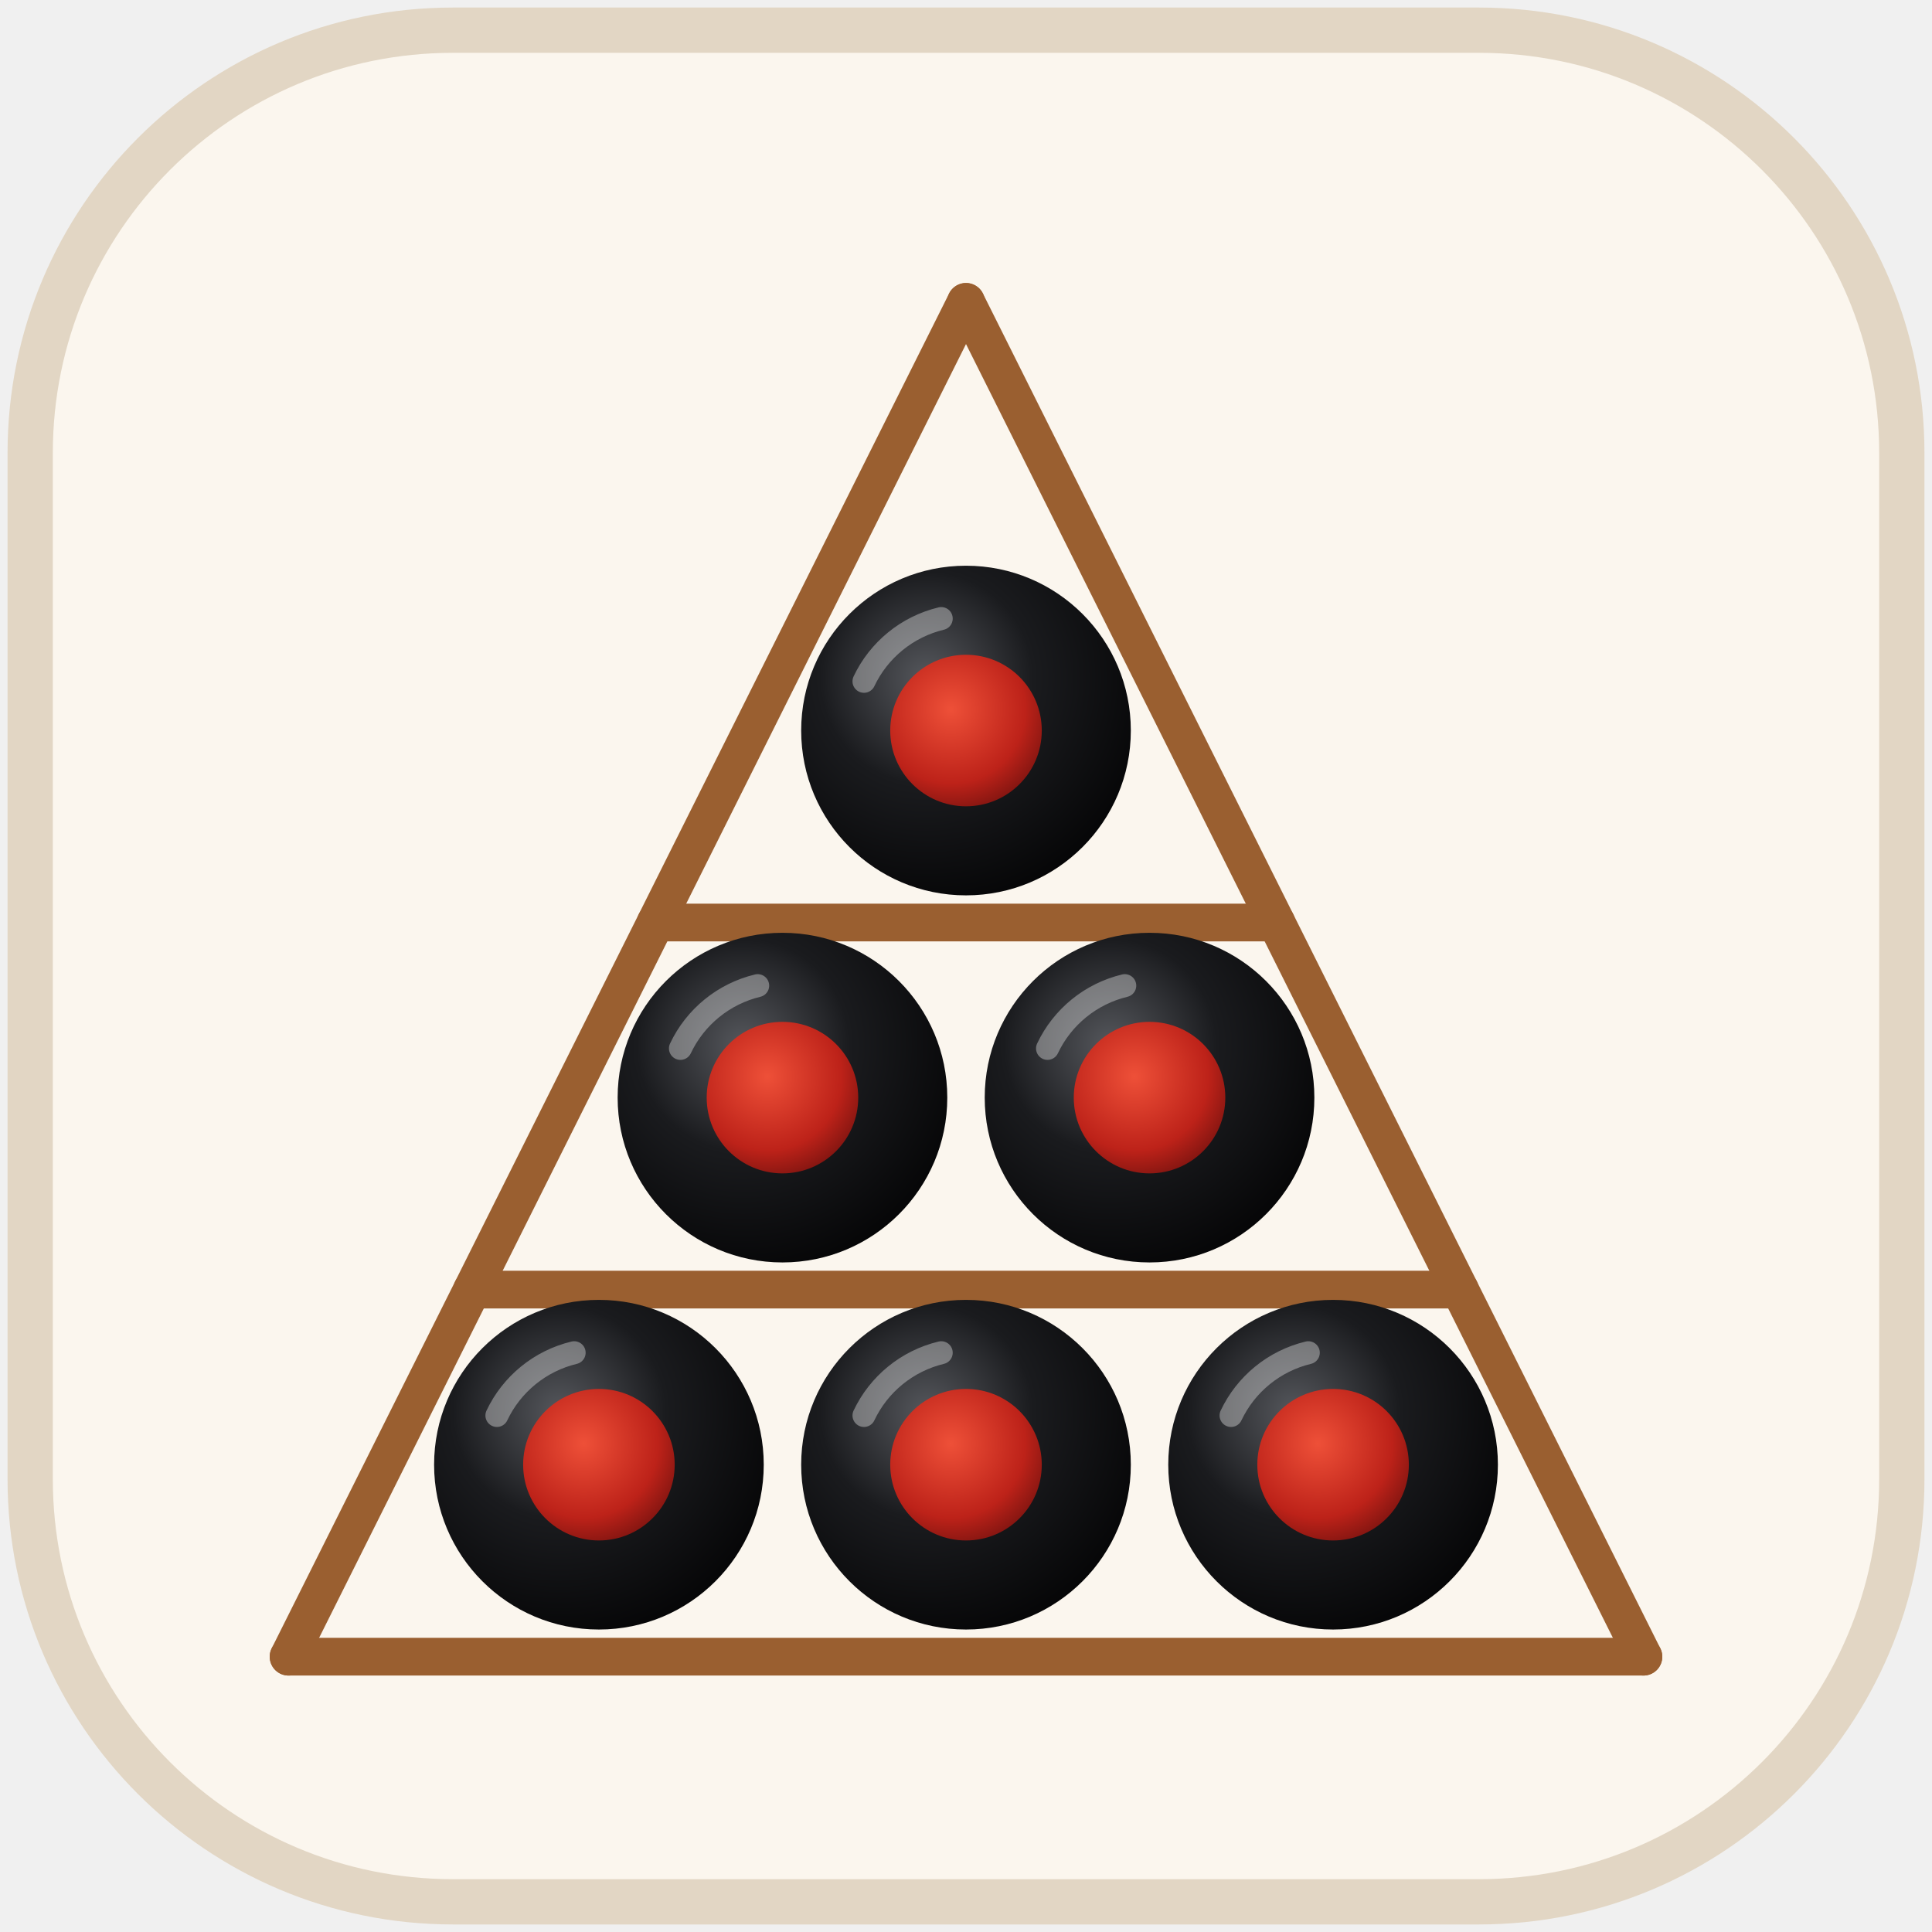
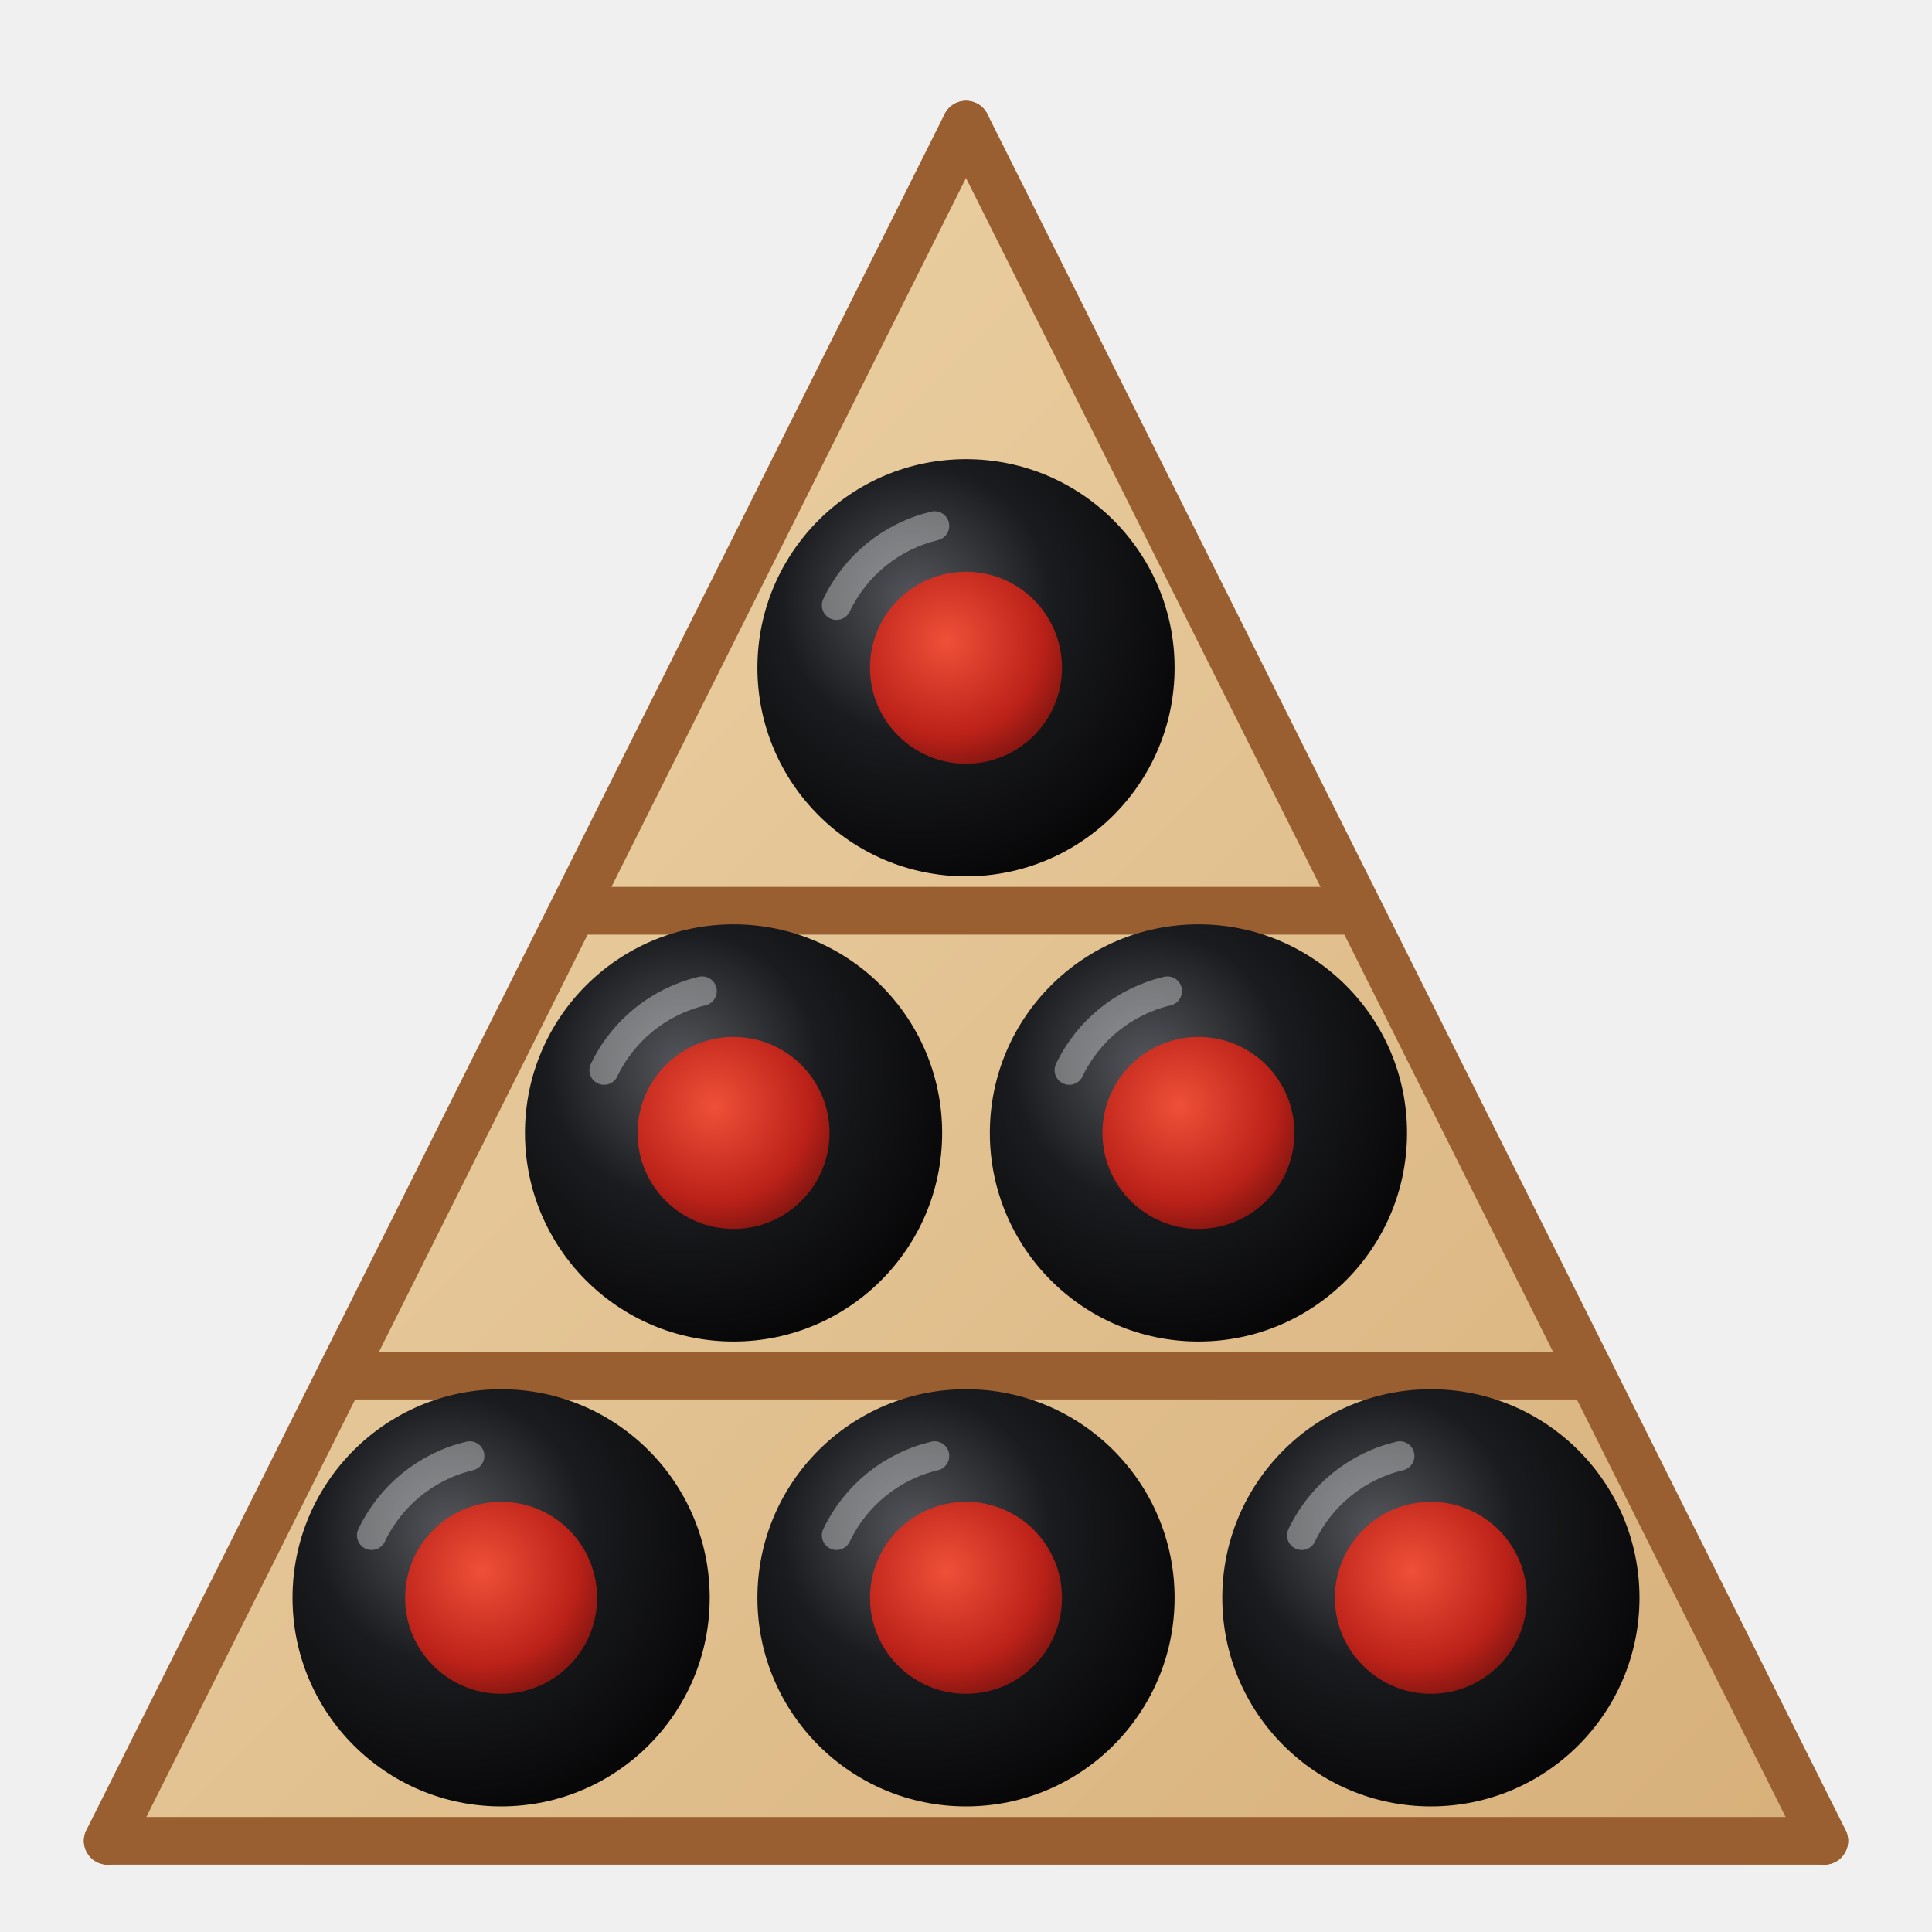
<svg xmlns="http://www.w3.org/2000/svg" viewBox="0 0 64 64">
  <defs>
    <radialGradient id="gl" cx=".38" cy=".34" r=".72">
      <stop offset="0" stop-color="#55575c" />
      <stop offset=".45" stop-color="#1a1b1e" />
      <stop offset="1" stop-color="#050506" />
    </radialGradient>
    <radialGradient id="cap" cx=".4" cy=".36" r=".7">
      <stop offset="0" stop-color="#ee5038" />
      <stop offset=".7" stop-color="#bd2219" />
      <stop offset="1" stop-color="#7e1410" />
    </radialGradient>
    <linearGradient id="wd" x1="0" y1="0" x2="0" y2="1">
      <stop offset="0" stop-color="#c58a50" />
      <stop offset="1" stop-color="#93582c" />
    </linearGradient>
+     <linearGradient id="tw" x1="0" y1="0" x2="1" y2="1">
+       <stop offset="0" stop-color="#efd6ab" />
+       <stop offset="1" stop-color="#d7b07a" />
+     </linearGradient>
  </defs>
-   <rect x="1" y="1" width="62" height="62" rx="14" fill="#fbf6ee" stroke="#e2d6c4" stroke-width="1.5" />
-   <line x1="21.72" y1="30.56" x2="42.28" y2="30.56" stroke="#9a5f30" stroke-width="1.25" stroke-linecap="round" />
-   <line x1="15.64" y1="42.72" x2="48.36" y2="42.72" stroke="#9a5f30" stroke-width="1.25" stroke-linecap="round" />
-   <line x1="9.56" y1="54.88" x2="54.44" y2="54.88" stroke="#9a5f30" stroke-width="1.25" stroke-linecap="round" />
-   <line x1="32.00" y1="10.00" x2="9.56" y2="54.88" stroke="#9a5f30" stroke-width="1.25" stroke-linecap="round" />
-   <line x1="32.00" y1="10.00" x2="54.44" y2="54.88" stroke="#9a5f30" stroke-width="1.25" stroke-linecap="round" />
-   <circle cx="32.00" cy="24.20" r="5.46" fill="url(#gl)" />
-   <circle cx="32.00" cy="24.20" r="2.51" fill="url(#cap)" />
-   <path d="M28.62,22.57 A3.82,3.82 0 0 1 31.18,20.49" stroke="#fff" stroke-width="0.76" stroke-linecap="round" fill="none" opacity=".35" />
-   <circle cx="25.92" cy="36.36" r="5.46" fill="url(#gl)" />
-   <circle cx="25.92" cy="36.36" r="2.51" fill="url(#cap)" />
-   <path d="M22.54,34.73 A3.82,3.82 0 0 1 25.10,32.65" stroke="#fff" stroke-width="0.76" stroke-linecap="round" fill="none" opacity=".35" />
-   <circle cx="38.08" cy="36.36" r="5.46" fill="url(#gl)" />
-   <circle cx="38.08" cy="36.36" r="2.51" fill="url(#cap)" />
-   <path d="M34.70,34.73 A3.82,3.82 0 0 1 37.26,32.65" stroke="#fff" stroke-width="0.76" stroke-linecap="round" fill="none" opacity=".35" />
-   <circle cx="19.84" cy="48.52" r="5.46" fill="url(#gl)" />
-   <circle cx="19.84" cy="48.52" r="2.51" fill="url(#cap)" />
-   <path d="M16.46,46.89 A3.82,3.82 0 0 1 19.02,44.81" stroke="#fff" stroke-width="0.76" stroke-linecap="round" fill="none" opacity=".35" />
-   <circle cx="32.00" cy="48.52" r="5.46" fill="url(#gl)" />
-   <circle cx="32.00" cy="48.52" r="2.51" fill="url(#cap)" />
-   <path d="M28.62,46.89 A3.82,3.82 0 0 1 31.18,44.81" stroke="#fff" stroke-width="0.76" stroke-linecap="round" fill="none" opacity=".35" />
-   <circle cx="44.16" cy="48.52" r="5.46" fill="url(#gl)" />
-   <circle cx="44.16" cy="48.52" r="2.51" fill="url(#cap)" />
-   <path d="M40.78,46.89 A3.82,3.82 0 0 1 43.34,44.81" stroke="#fff" stroke-width="0.76" stroke-linecap="round" fill="none" opacity=".35" />
+   <polygon points="32.00,4.13 60.43,60.98 3.57,60.98" fill="url(#tw)" stroke="url(#tw)" stroke-width="1.58" stroke-linejoin="round" />
+   <line x1="18.98" y1="30.17" x2="45.02" y2="30.17" stroke="#9a5f30" stroke-width="1.58" stroke-linecap="round" />
+   <line x1="11.28" y1="45.57" x2="52.72" y2="45.57" stroke="#9a5f30" stroke-width="1.58" stroke-linecap="round" />
+   <line x1="3.57" y1="60.98" x2="60.43" y2="60.98" stroke="#9a5f30" stroke-width="1.58" stroke-linecap="round" />
+   <line x1="32.00" y1="4.13" x2="3.57" y2="60.98" stroke="#9a5f30" stroke-width="1.58" stroke-linecap="round" />
+   <line x1="32.00" y1="4.13" x2="60.43" y2="60.98" stroke="#9a5f30" stroke-width="1.58" stroke-linecap="round" />
+   <circle cx="32.00" cy="22.12" r="6.91" fill="url(#gl)" />
+   <circle cx="32.00" cy="22.12" r="3.18" fill="url(#cap)" />
+   <path d="M27.71,20.05 A4.84,4.84 0 0 1 30.96,17.42" stroke="#fff" stroke-width="0.97" stroke-linecap="round" fill="none" opacity=".35" />
+   <circle cx="24.30" cy="37.53" r="6.91" fill="url(#gl)" />
+   <circle cx="24.30" cy="37.53" r="3.18" fill="url(#cap)" />
+   <path d="M20.01,35.45 A4.84,4.84 0 0 1 23.26,32.83" stroke="#fff" stroke-width="0.97" stroke-linecap="round" fill="none" opacity=".35" />
+   <circle cx="39.70" cy="37.53" r="6.91" fill="url(#gl)" />
+   <circle cx="39.70" cy="37.53" r="3.18" fill="url(#cap)" />
+   <path d="M35.42,35.45 A4.84,4.84 0 0 1 38.67,32.83" stroke="#fff" stroke-width="0.97" stroke-linecap="round" fill="none" opacity=".35" />
+   <circle cx="16.60" cy="52.93" r="6.91" fill="url(#gl)" />
+   <circle cx="16.60" cy="52.93" r="3.18" fill="url(#cap)" />
+   <path d="M12.31,50.86 A4.84,4.84 0 0 1 15.56,48.23" stroke="#fff" stroke-width="0.97" stroke-linecap="round" fill="none" opacity=".35" />
+   <circle cx="32.00" cy="52.93" r="6.91" fill="url(#gl)" />
+   <circle cx="32.00" cy="52.93" r="3.18" fill="url(#cap)" />
+   <path d="M27.71,50.86 A4.84,4.84 0 0 1 30.96,48.23" stroke="#fff" stroke-width="0.97" stroke-linecap="round" fill="none" opacity=".35" />
+   <circle cx="47.40" cy="52.93" r="6.91" fill="url(#gl)" />
+   <circle cx="47.40" cy="52.93" r="3.18" fill="url(#cap)" />
+   <path d="M43.12,50.86 A4.84,4.84 0 0 1 46.37,48.23" stroke="#fff" stroke-width="0.97" stroke-linecap="round" fill="none" opacity=".35" />
</svg>
